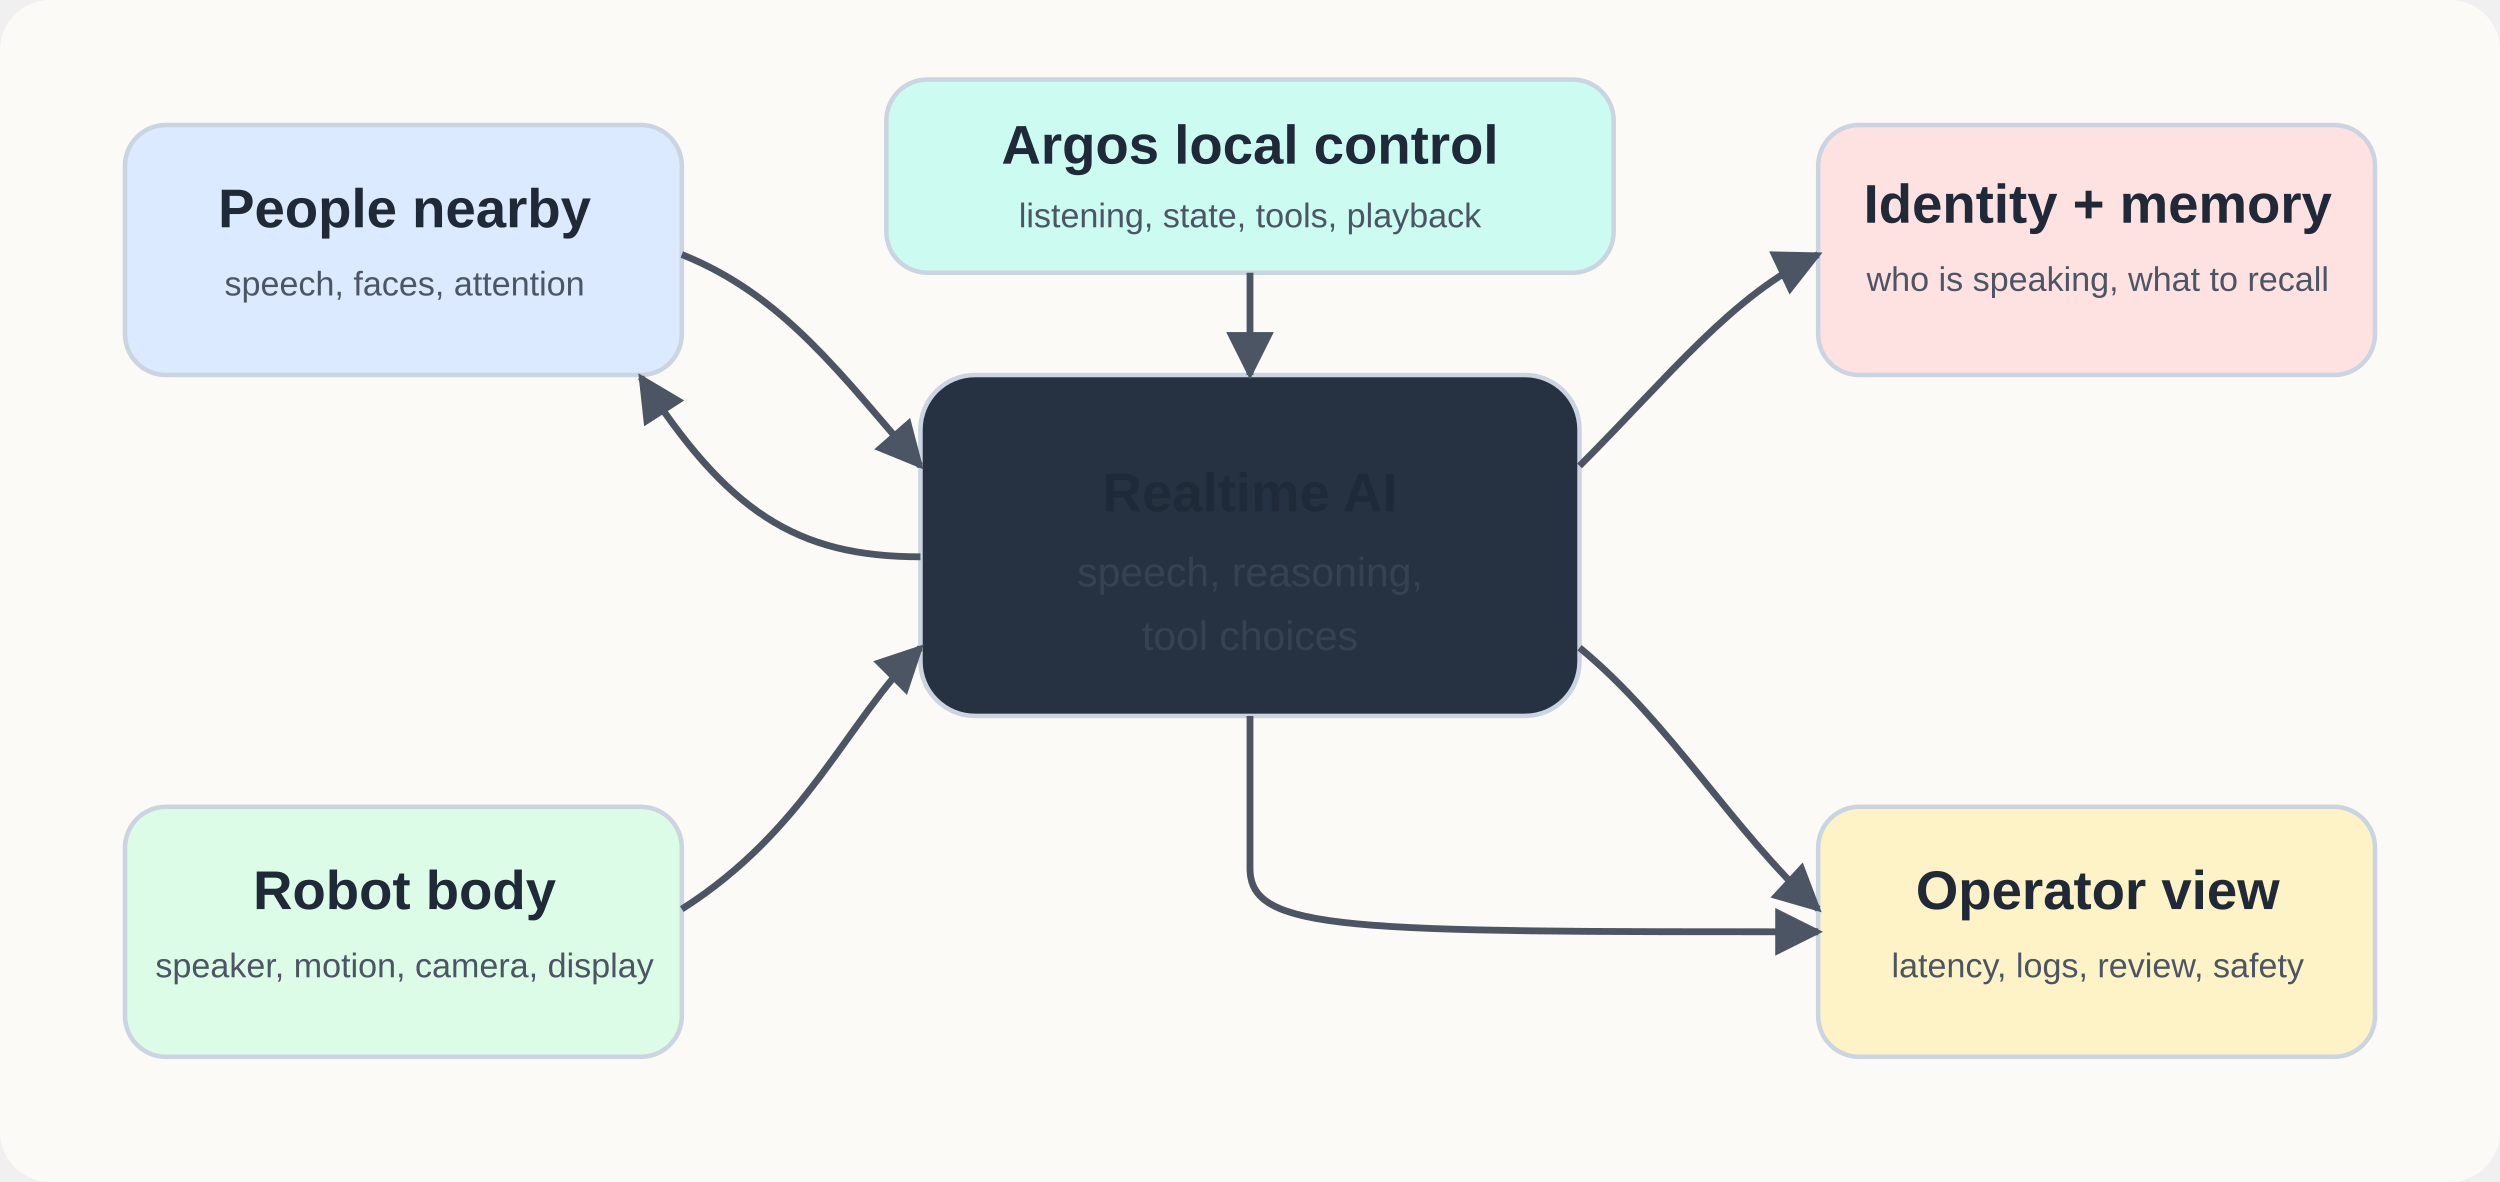
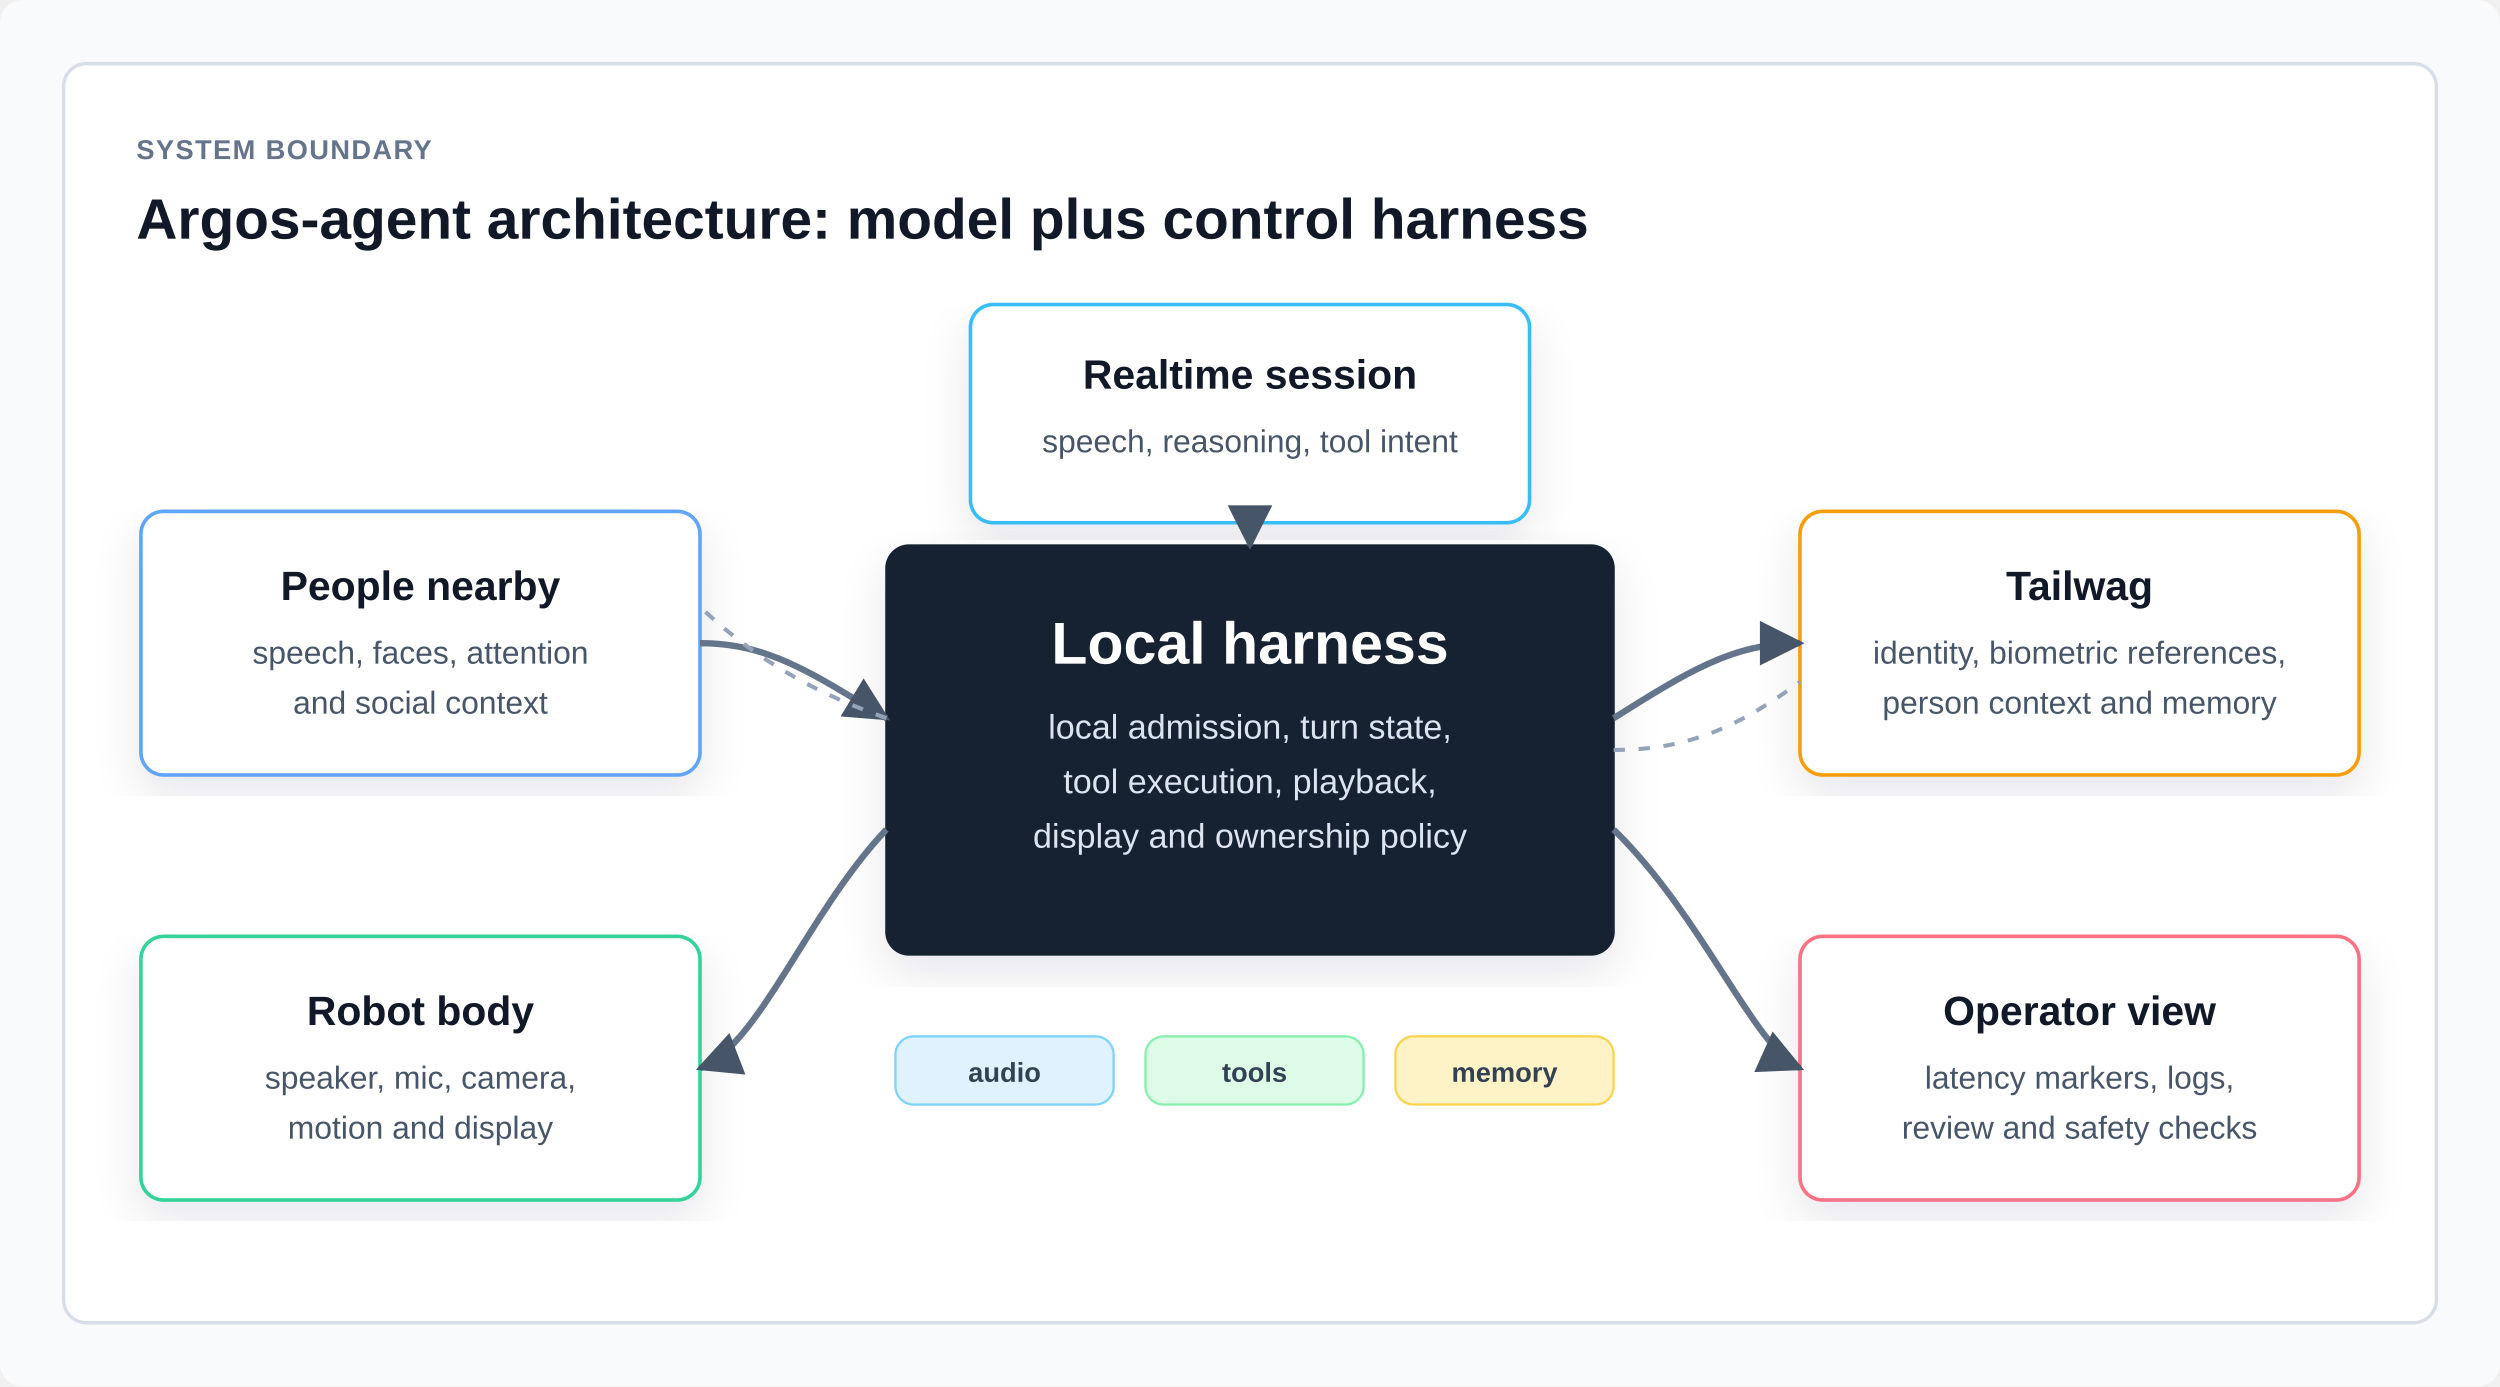
- <svg xmlns="http://www.w3.org/2000/svg" width="1100" height="520" viewBox="0 0 1100 520">
-   <rect width="1100" height="520" rx="22" fill="#fbfaf7" />
+ <svg xmlns="http://www.w3.org/2000/svg" width="1100" height="610" viewBox="0 0 1100 610" role="img" aria-labelledby="title desc">
  <defs>
    <marker id="arrow" viewBox="0 0 10 10" refX="9" refY="5" markerWidth="7" markerHeight="7" orient="auto-start-reverse">
-       <path d="M 0 0 L 10 5 L 0 10 z" fill="#4b5563" />
+       <path d="M 0 0 L 10 5 L 0 10 z" fill="#475569" />
    </marker>
+     <filter id="shadow" x="-8%" y="-8%" width="116%" height="116%">
+       <feDropShadow dx="0" dy="8" stdDeviation="10" flood-color="#0f172a" flood-opacity="0.10" />
+     </filter>
    <style>
-       .title{font:700 24px Arial,sans-serif;fill:#1f2937}
-       .body{font:400 18px Arial,sans-serif;fill:#374151}
-       .small{font:400 15px Arial,sans-serif;fill:#4b5563}
-       .box{stroke:#cbd5e1;stroke-width:2}
-       .line{stroke:#4b5563;stroke-width:3;fill:none;marker-end:url(#arrow)}
+       .bg{fill:#f8fafc}
+       .frame{fill:#ffffff;stroke:#d8dee8;stroke-width:1.5}
+       .node{fill:#ffffff;stroke-width:1.6;filter:url(#shadow)}
+       .center{fill:#172033;stroke:#172033;filter:url(#shadow)}
+       .title{font:700 25px Arial,sans-serif;fill:#111827}
+       .label{font:700 18px Arial,sans-serif;fill:#111827}
+       .body{font:400 14px Arial,sans-serif;fill:#475569}
+       .centerTitle{font:700 26px Arial,sans-serif;fill:#ffffff}
+       .centerBody{font:400 15px Arial,sans-serif;fill:#dbe4f0}
+       .tag{font:700 12px Arial,sans-serif;letter-spacing:.6px;fill:#64748b}
+       .line{stroke:#64748b;stroke-width:2.8;fill:none;marker-end:url(#arrow)}
+       .softLine{stroke:#94a3b8;stroke-width:1.8;fill:none;stroke-dasharray:5 6}
+       .chipText{font:700 12px Arial,sans-serif;fill:#334155}
    </style>
  </defs>
-   <rect x="405" y="165" width="290" height="150" rx="24" fill="#263241" class="box" />
-   <text x="550" y="225" text-anchor="middle" class="title" fill="#ffffff">Realtime AI</text>
-   <text x="550" y="258" text-anchor="middle" class="body" fill="#e5e7eb">speech, reasoning,</text>
-   <text x="550" y="286" text-anchor="middle" class="body" fill="#e5e7eb">tool choices</text>
-   <rect x="55" y="55" width="245" height="110" rx="18" fill="#dbeafe" class="box" />
-   <text x="178" y="100" text-anchor="middle" class="title">People nearby</text>
-   <text x="178" y="130" text-anchor="middle" class="small">speech, faces, attention</text>
-   <rect x="55" y="355" width="245" height="110" rx="18" fill="#dcfce7" class="box" />
-   <text x="178" y="400" text-anchor="middle" class="title">Robot body</text>
-   <text x="178" y="430" text-anchor="middle" class="small">speaker, motion, camera, display</text>
-   <rect x="800" y="55" width="245" height="110" rx="18" fill="#fee2e2" class="box" />
-   <text x="923" y="98" text-anchor="middle" class="title">Identity + memory</text>
-   <text x="923" y="128" text-anchor="middle" class="small">who is speaking, what to recall</text>
-   <rect x="800" y="355" width="245" height="110" rx="18" fill="#fef3c7" class="box" />
-   <text x="923" y="400" text-anchor="middle" class="title">Operator view</text>
-   <text x="923" y="430" text-anchor="middle" class="small">latency, logs, review, safety</text>
-   <rect x="390" y="35" width="320" height="85" rx="18" fill="#ccfbf1" class="box" />
-   <text x="550" y="72" text-anchor="middle" class="title">Argos local control</text>
-   <text x="550" y="100" text-anchor="middle" class="small">listening, state, tools, playback</text>
-   <path d="M300 112 C345 130 370 165 405 205" class="line" />
-   <path d="M300 400 C355 365 372 318 405 285" class="line" />
-   <path d="M695 205 C735 165 762 130 800 112" class="line" />
-   <path d="M695 285 C735 318 762 365 800 400" class="line" />
-   <path d="M550 120 L550 165" class="line" />
-   <path d="M405 245 C350 245 320 225 282 166" class="line" />
-   <path d="M550 315 L550 382 C550 410 592 410 800 410" class="line" />
+   <rect width="1100" height="610" rx="10" class="bg" />
+   <rect x="28" y="28" width="1044" height="554" rx="10" class="frame" />
+   <text x="60" y="70" class="tag">SYSTEM BOUNDARY</text>
+   <text x="60" y="105" class="title">Argos-agent architecture: model plus control harness</text>
+   <rect x="390" y="240" width="320" height="180" rx="10" class="center" />
+   <text x="550" y="292" text-anchor="middle" class="centerTitle">Local harness</text>
+   <text x="550" y="325" text-anchor="middle" class="centerBody">local admission, turn state,</text>
+   <text x="550" y="349" text-anchor="middle" class="centerBody">tool execution, playback,</text>
+   <text x="550" y="373" text-anchor="middle" class="centerBody">display and ownership policy</text>
+   <rect x="62" y="225" width="246" height="116" rx="10" class="node" stroke="#60a5fa" />
+   <text x="185" y="264" text-anchor="middle" class="label">People nearby</text>
+   <text x="185" y="292" text-anchor="middle" class="body">speech, faces, attention</text>
+   <text x="185" y="314" text-anchor="middle" class="body">and social context</text>
+   <rect x="62" y="412" width="246" height="116" rx="10" class="node" stroke="#34d399" />
+   <text x="185" y="451" text-anchor="middle" class="label">Robot body</text>
+   <text x="185" y="479" text-anchor="middle" class="body">speaker, mic, camera,</text>
+   <text x="185" y="501" text-anchor="middle" class="body">motion and display</text>
+   <rect x="427" y="134" width="246" height="96" rx="10" class="node" stroke="#38bdf8" />
+   <text x="550" y="171" text-anchor="middle" class="label">Realtime session</text>
+   <text x="550" y="199" text-anchor="middle" class="body">speech, reasoning, tool intent</text>
+   <rect x="792" y="225" width="246" height="116" rx="10" class="node" stroke="#f59e0b" />
+   <text x="915" y="264" text-anchor="middle" class="label">Tailwag</text>
+   <text x="915" y="292" text-anchor="middle" class="body">identity, biometric references,</text>
+   <text x="915" y="314" text-anchor="middle" class="body">person context and memory</text>
+   <rect x="792" y="412" width="246" height="116" rx="10" class="node" stroke="#fb7185" />
+   <text x="915" y="451" text-anchor="middle" class="label">Operator view</text>
+   <text x="915" y="479" text-anchor="middle" class="body">latency markers, logs,</text>
+   <text x="915" y="501" text-anchor="middle" class="body">review and safety checks</text>
+   <path d="M308 283 C338 283 357 296 390 316" class="line" />
+   <path d="M390 365 C355 402 334 460 308 470" class="line" />
+   <path d="M550 230 L550 240" class="line" />
+   <path d="M710 316 C742 296 762 283 792 283" class="line" />
+   <path d="M710 365 C749 403 772 461 792 470" class="line" />
+   <path d="M390 316 C350 302 326 284 308 267" class="softLine" />
+   <path d="M710 330 C744 330 766 319 792 300" class="softLine" />
+   <rect x="394" y="456" width="96" height="30" rx="8" fill="#e0f2fe" stroke="#7dd3fc" />
+   <text x="442" y="476" text-anchor="middle" class="chipText">audio</text>
+   <rect x="504" y="456" width="96" height="30" rx="8" fill="#dcfce7" stroke="#86efac" />
+   <text x="552" y="476" text-anchor="middle" class="chipText">tools</text>
+   <rect x="614" y="456" width="96" height="30" rx="8" fill="#fef3c7" stroke="#fcd34d" />
+   <text x="662" y="476" text-anchor="middle" class="chipText">memory</text>
</svg>
